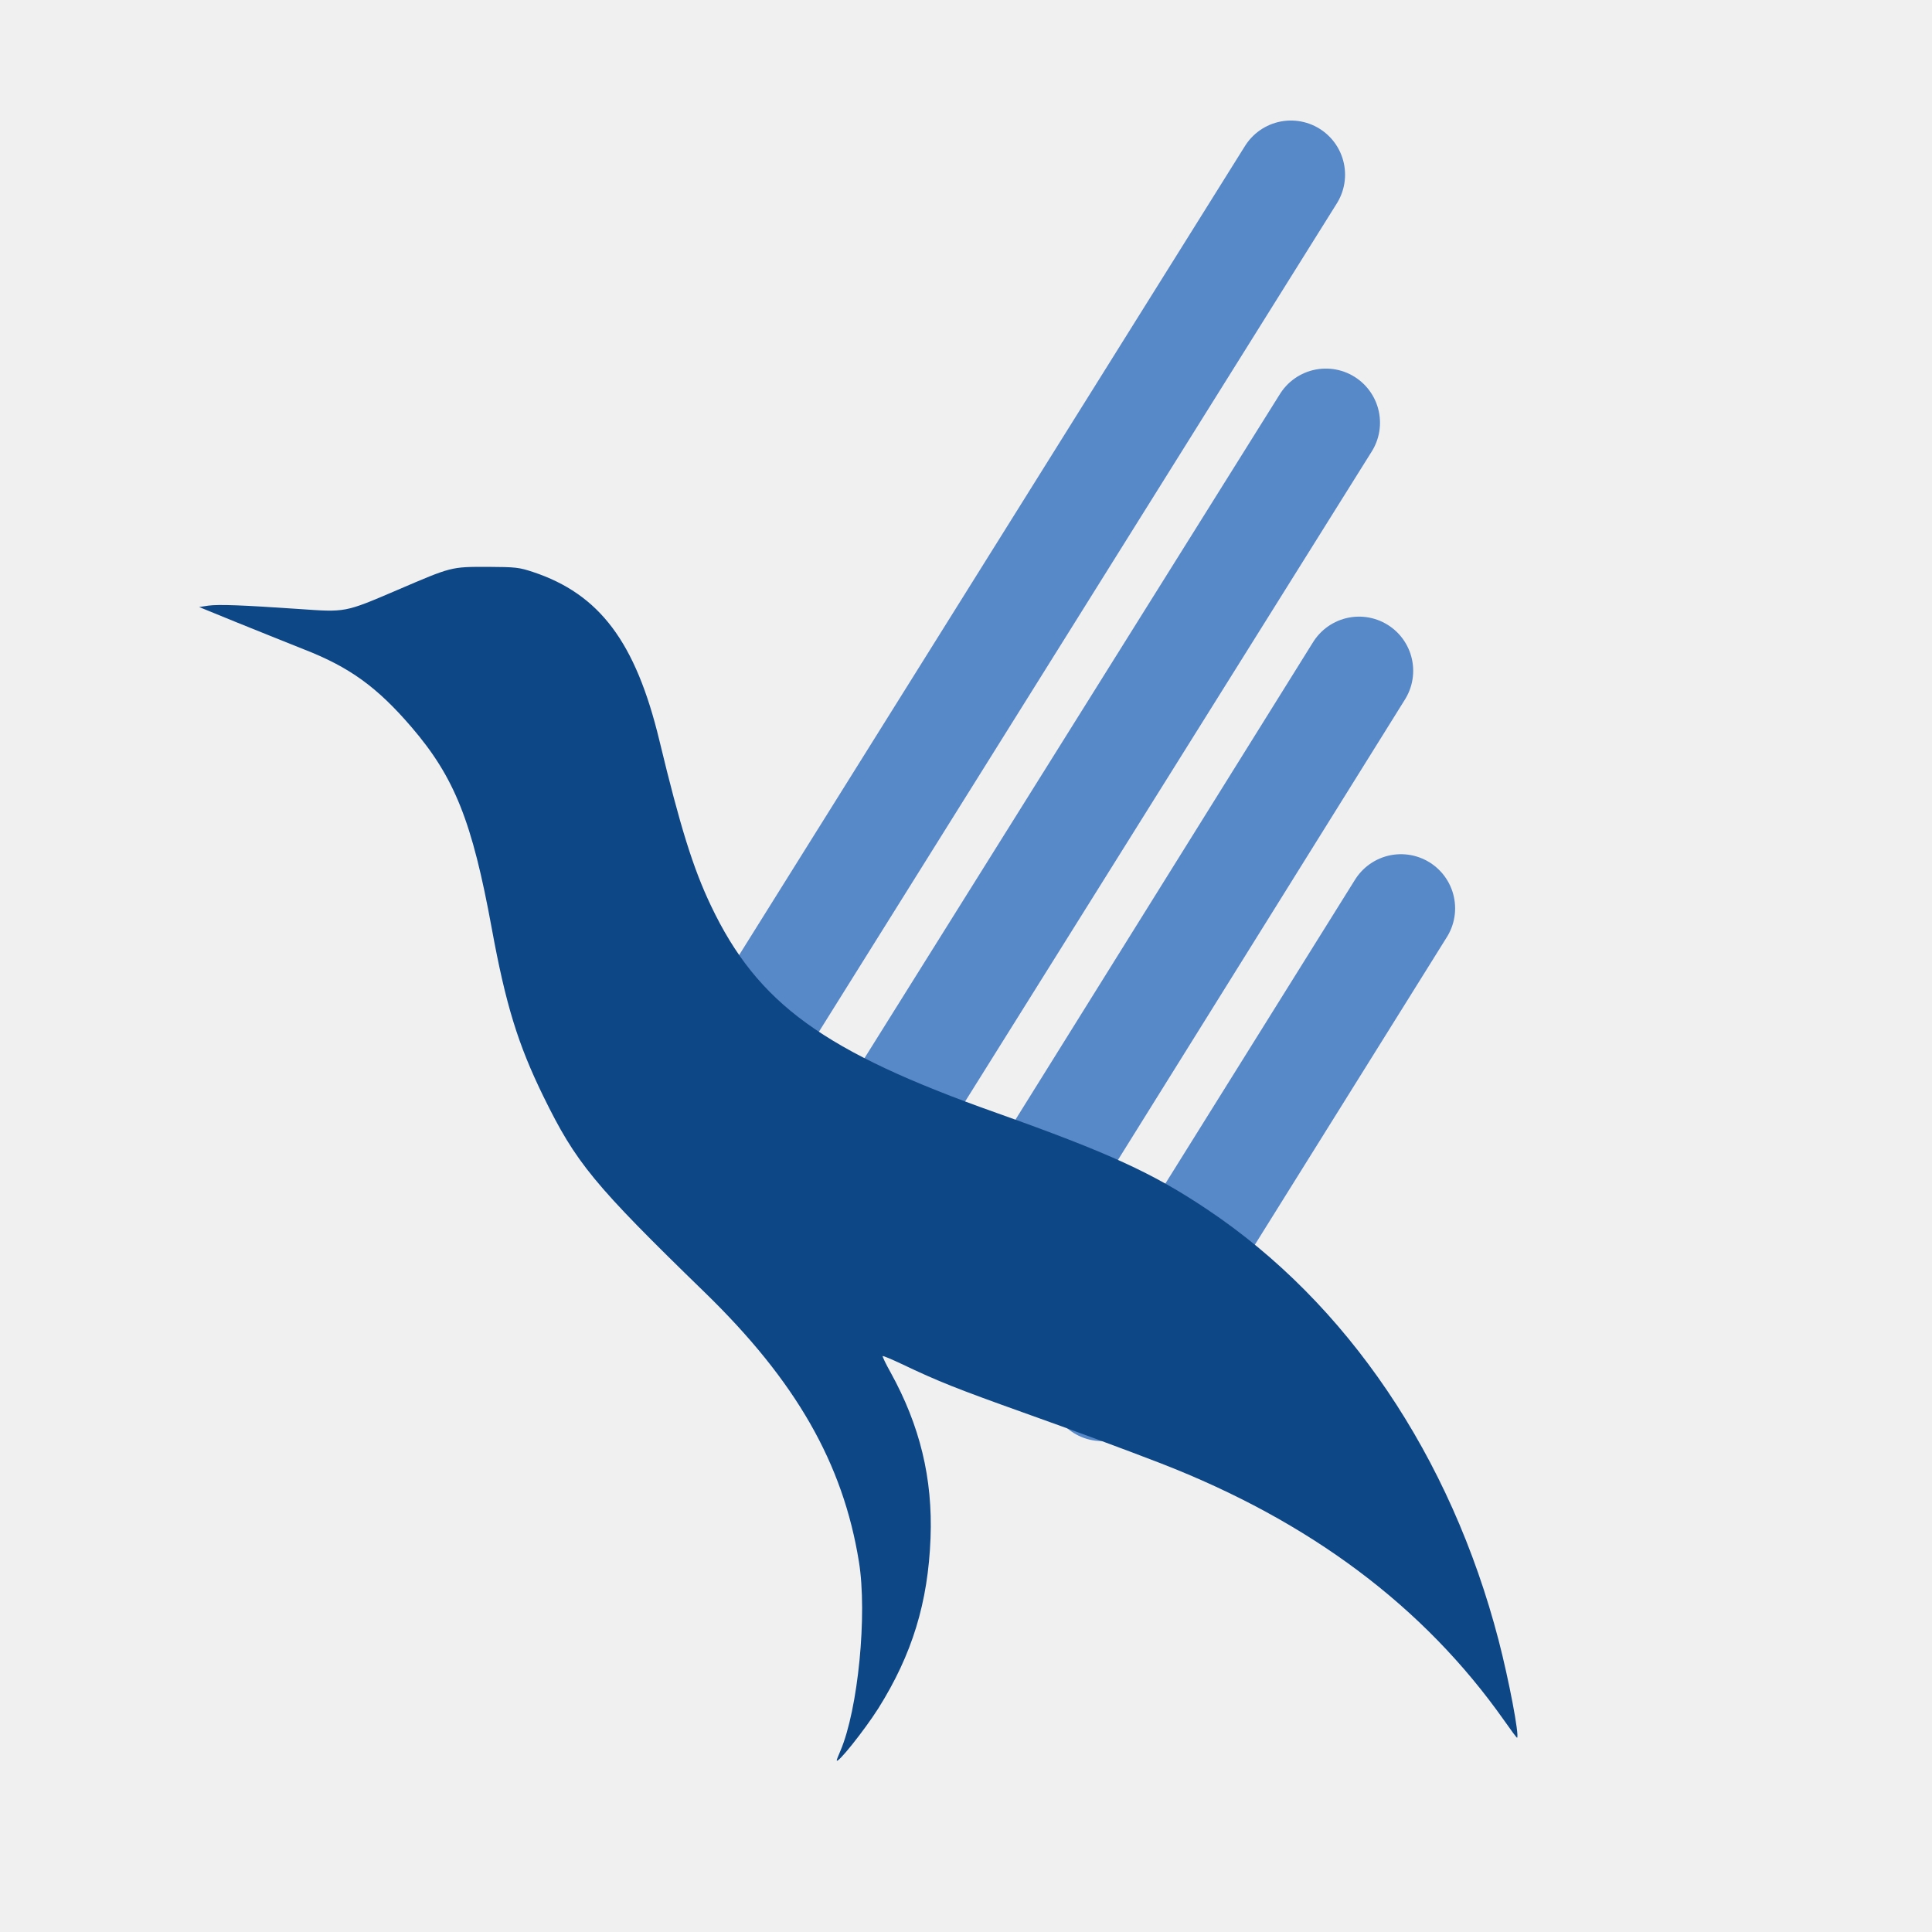
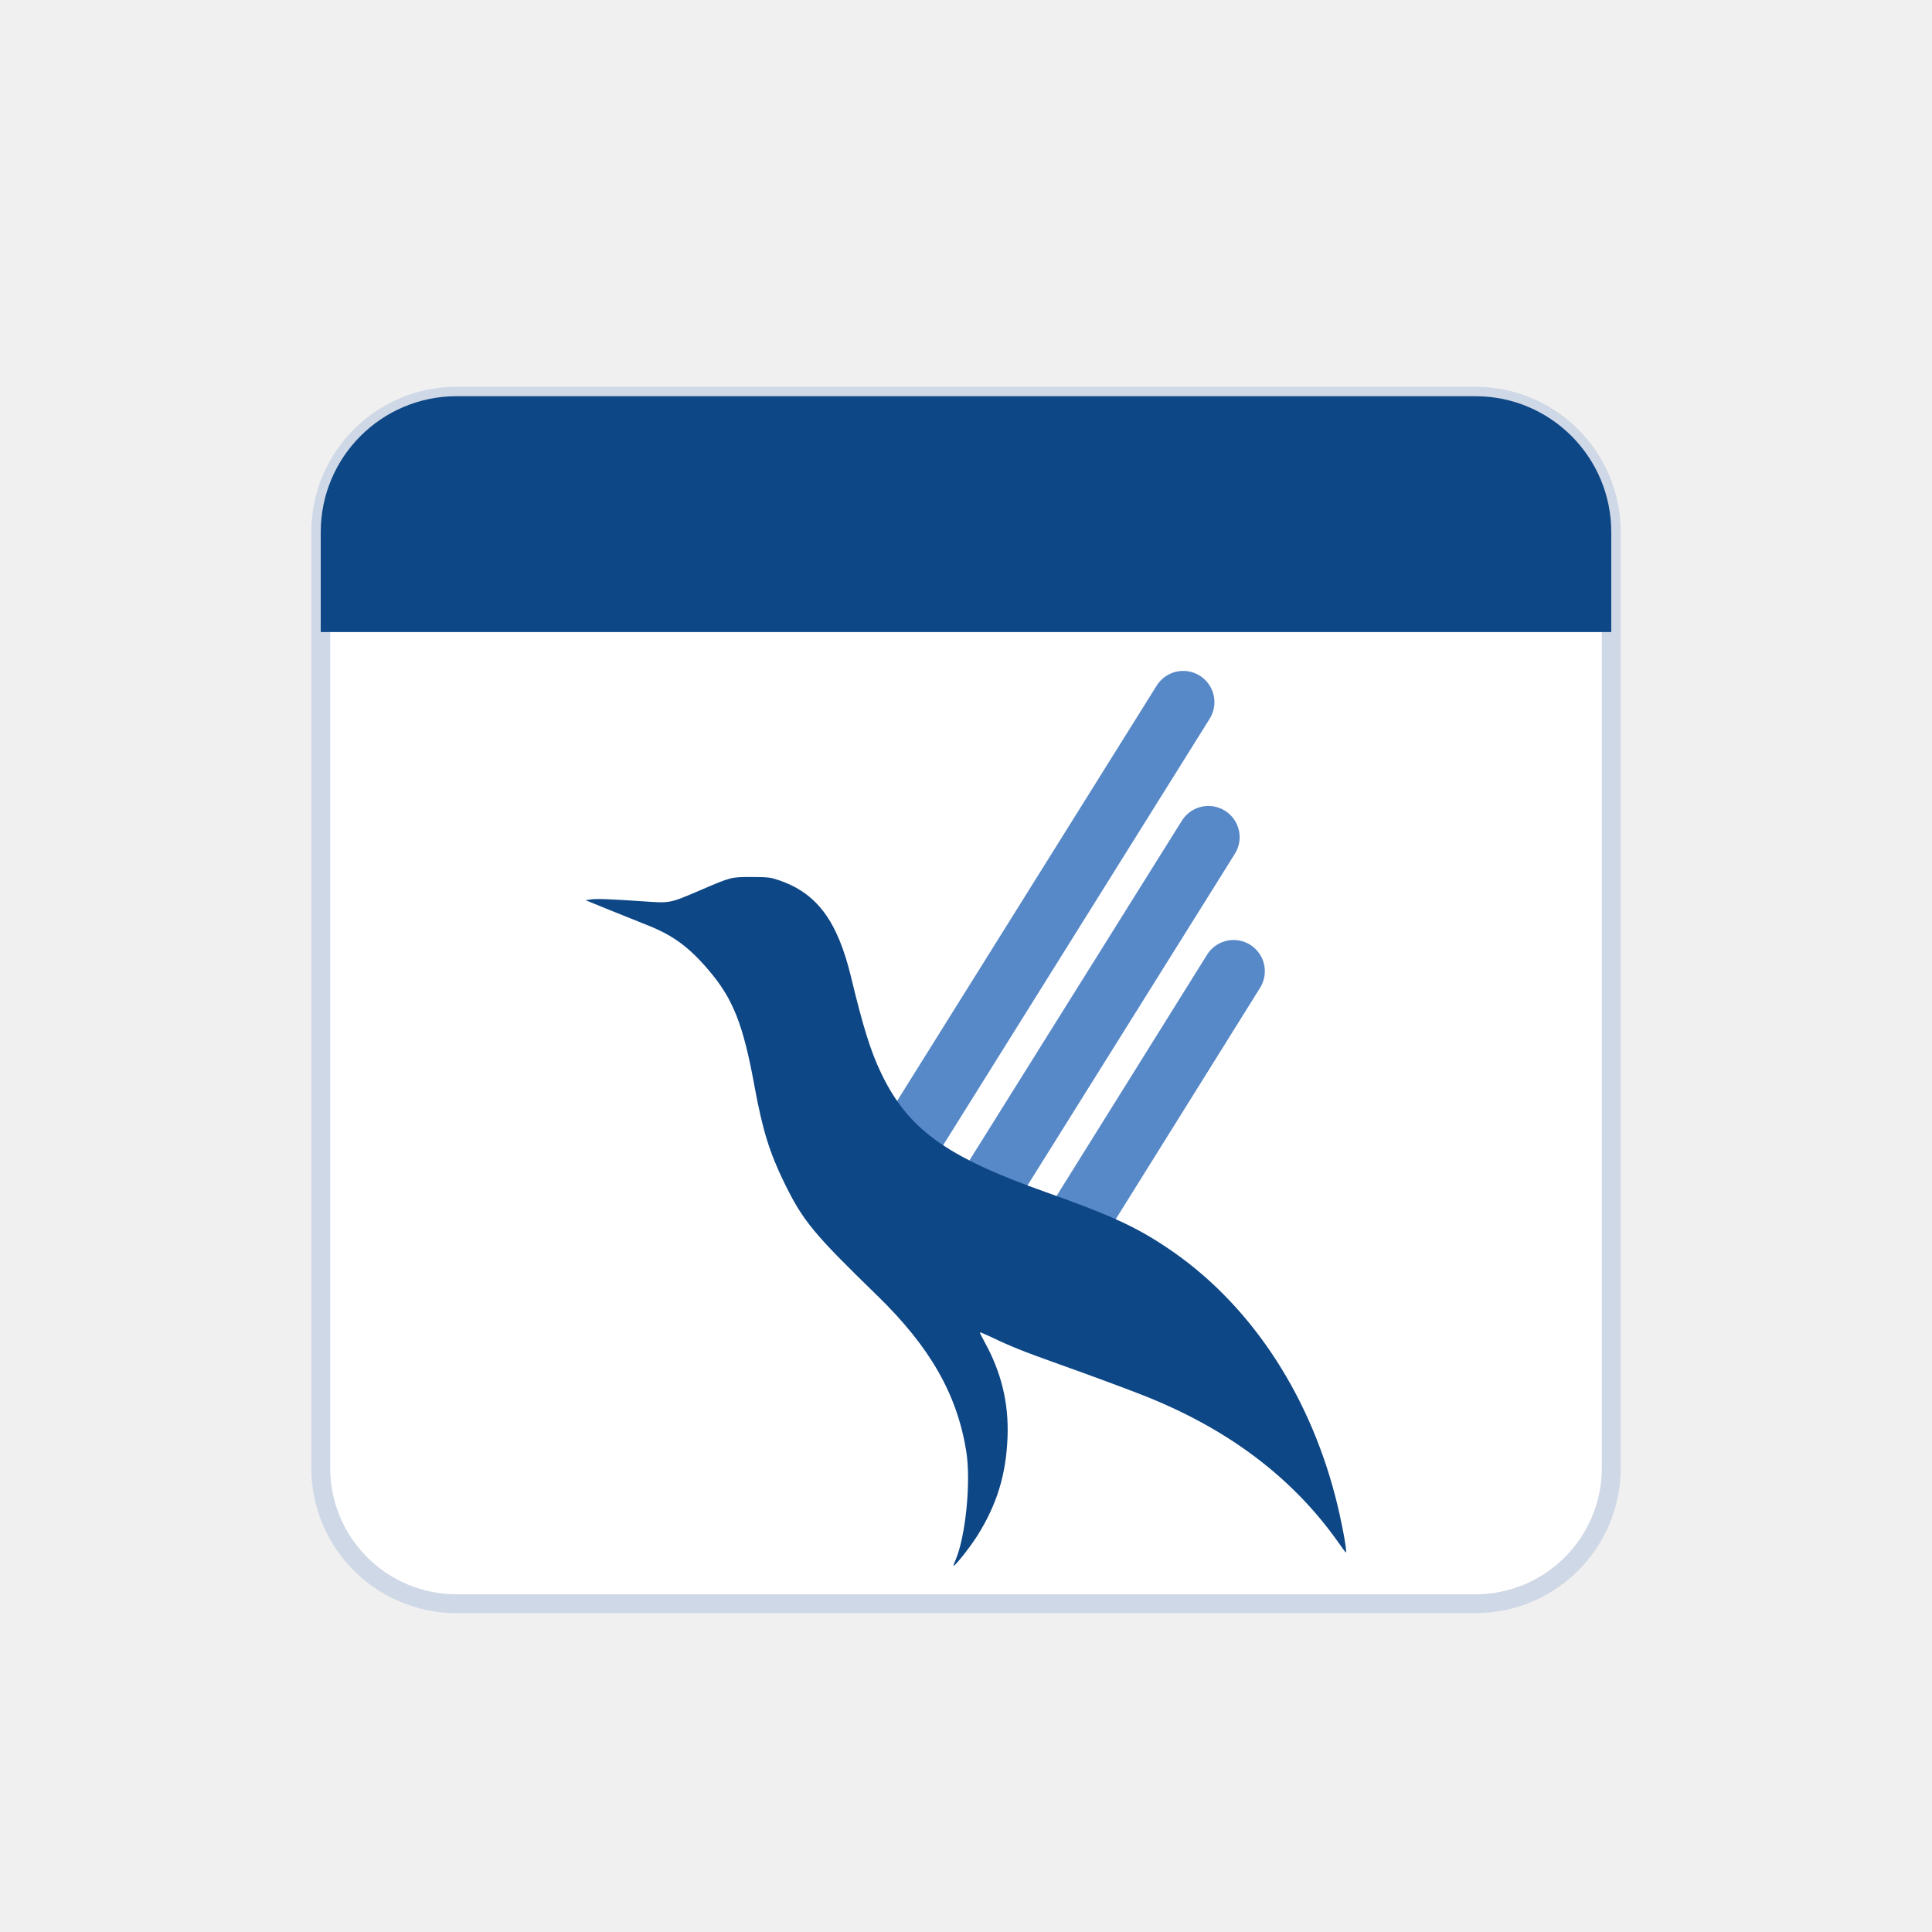
- <svg xmlns="http://www.w3.org/2000/svg" viewBox="66 152 1106 1106">
+ <svg xmlns="http://www.w3.org/2000/svg" viewBox="0 0 1024 1024">
  <style>
+     .card { fill: #ffffff; stroke: #cfd8e6; stroke-width: 10; }
+     .band { fill: #0e4786; }
+     .wing { stroke: #5788c7; }
    .body { fill: #0e4786; }
-     .wing { stroke: #5788c7; }
-     @media (prefers-color-scheme: dark) {
-       .body { fill: #ffffff; }
-       .wing { stroke: #8db4e7; }
-     }
  </style>
-   <g class="wing" fill="none" stroke-width="62" stroke-linecap="round">
-     <line x1="463" y1="799" x2="805" y2="252" />
-     <line x1="541" y1="848" x2="825" y2="394" />
-     <line x1="619" y1="897" x2="844" y2="536" />
-     <line x1="697" y1="946" x2="868" y2="672" />
+   <rect class="card" x="170" y="210" width="684" height="640" rx="72" />
+   <path class="band" d="M170,282 a72,72 0 0 1 72,-72 h540 a72,72 0 0 1 72,72 v53 H170 Z" />
+   <g class="bird" transform="translate(214.21,210.31) scale(0.53416)">
+     <g class="wing" fill="none" stroke-width="62" stroke-linecap="round">
+       <line x1="463" y1="799" x2="773" y2="303" />
+       <line x1="541" y1="848" x2="798" y2="437" />
+       <line x1="619" y1="897" x2="823" y2="570" />
+     </g>
+     <path class="body" d="M545.0 1159.7C545.0 1159.4 545.9 1157.0 547.1 1154.3C557.2 1130.7 562.6 1076.2 557.7 1046.0C548.6 989.7 521.7 942.7 469.6 892.0C405.7 829.9 395.7 817.7 377.0 779.5C362.5 749.8 355.5 727.1 347.5 683.4C336.3 622.2 326.2 597.0 301.7 568.4C281.9 545.3 266.1 533.9 239.9 523.7C229.8 519.7 212.2 512.6 200.8 508.0L180.0 499.5L185.3 498.7C191.2 497.9 204.4 498.4 236.8 500.6C264.1 502.5 263.0 502.8 293.6 489.7C324.6 476.4 324.1 476.5 345.0 476.5C361.5 476.6 363.0 476.8 371.0 479.4C409.3 492.1 429.9 519.6 443.5 576.0C455.4 625.4 462.8 649.1 473.0 670.5C499.7 726.6 537.4 754.0 636.5 789.1C700.8 812.0 725.8 823.4 757.0 844.3C837.1 897.8 896.5 985.7 923.9 1091.0C929.8 1113.7 935.8 1145.3 934.5 1146.8C934.3 1147.0 931.0 1142.5 927.0 1136.8C881.1 1071.7 816.0 1022.9 730.5 989.7C710.1 981.8 679.8 970.6 652.0 960.7C613.7 947.0 603.3 942.9 582.1 932.8C576.4 930.1 571.6 928.1 571.3 928.3C571.1 928.6 573.1 932.8 575.8 937.6C592.6 968.0 600.0 998.3 598.7 1032.4C597.3 1069.3 588.2 1099.1 568.8 1130.0C560.8 1142.6 545.0 1162.4 545.0 1159.7Z" />
  </g>
-   <path class="body" d="M545.0 1159.7C545.0 1159.4 545.9 1157.0 547.1 1154.3C557.2 1130.7 562.6 1076.2 557.7 1046.0C548.6 989.7 521.7 942.7 469.6 892.0C405.7 829.9 395.7 817.7 377.0 779.5C362.5 749.8 355.5 727.1 347.5 683.4C336.3 622.2 326.2 597.0 301.7 568.4C281.9 545.3 266.1 533.9 239.9 523.7C229.8 519.7 212.2 512.6 200.8 508.0L180.0 499.5L185.3 498.7C191.2 497.9 204.4 498.4 236.8 500.6C264.1 502.5 263.0 502.8 293.6 489.7C324.6 476.4 324.1 476.5 345.0 476.5C361.5 476.6 363.0 476.8 371.0 479.4C409.3 492.1 429.9 519.6 443.5 576.0C455.4 625.4 462.8 649.1 473.0 670.5C499.7 726.6 537.4 754.0 636.5 789.1C700.8 812.0 725.8 823.4 757.0 844.3C837.1 897.8 896.5 985.7 923.9 1091.0C929.8 1113.7 935.8 1145.3 934.5 1146.8C934.3 1147.0 931.0 1142.5 927.0 1136.8C881.1 1071.7 816.0 1022.9 730.5 989.7C710.1 981.8 679.8 970.6 652.0 960.7C613.7 947.0 603.3 942.9 582.1 932.8C576.4 930.1 571.6 928.1 571.3 928.3C571.1 928.6 573.1 932.8 575.8 937.6C592.6 968.0 600.0 998.3 598.7 1032.4C597.3 1069.3 588.2 1099.1 568.8 1130.0C560.8 1142.6 545.0 1162.4 545.0 1159.7Z" />
</svg>
